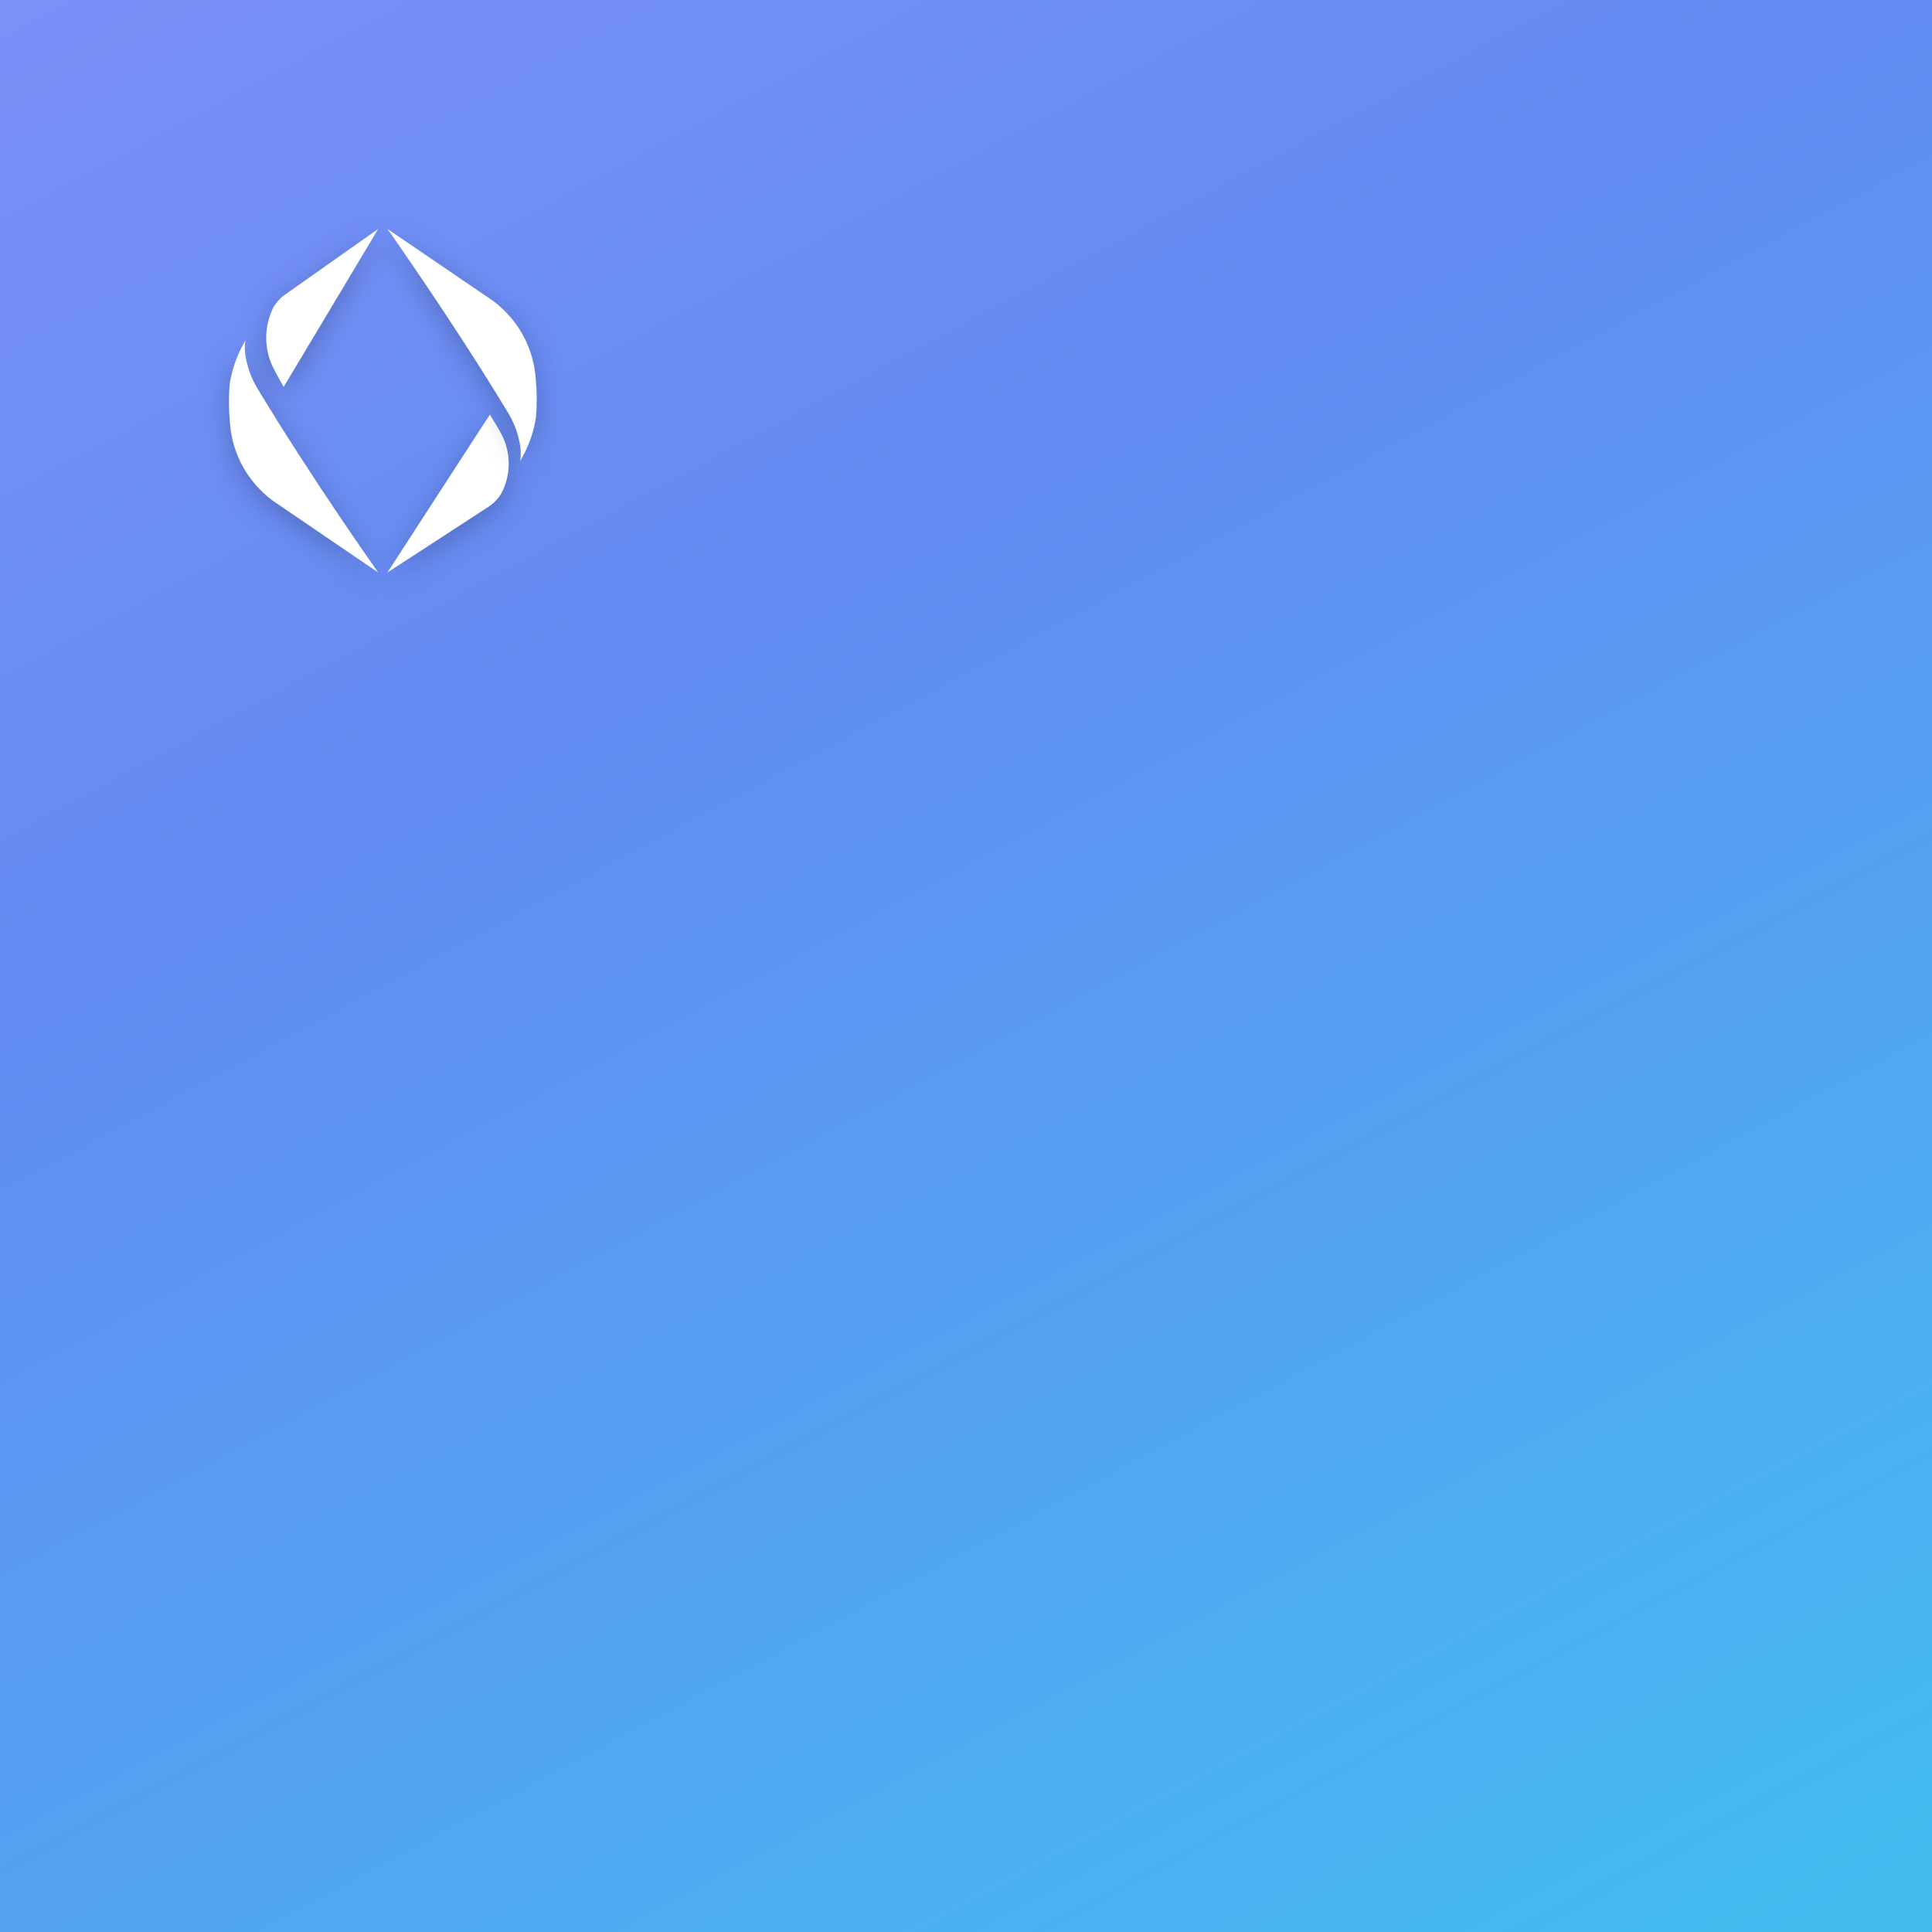
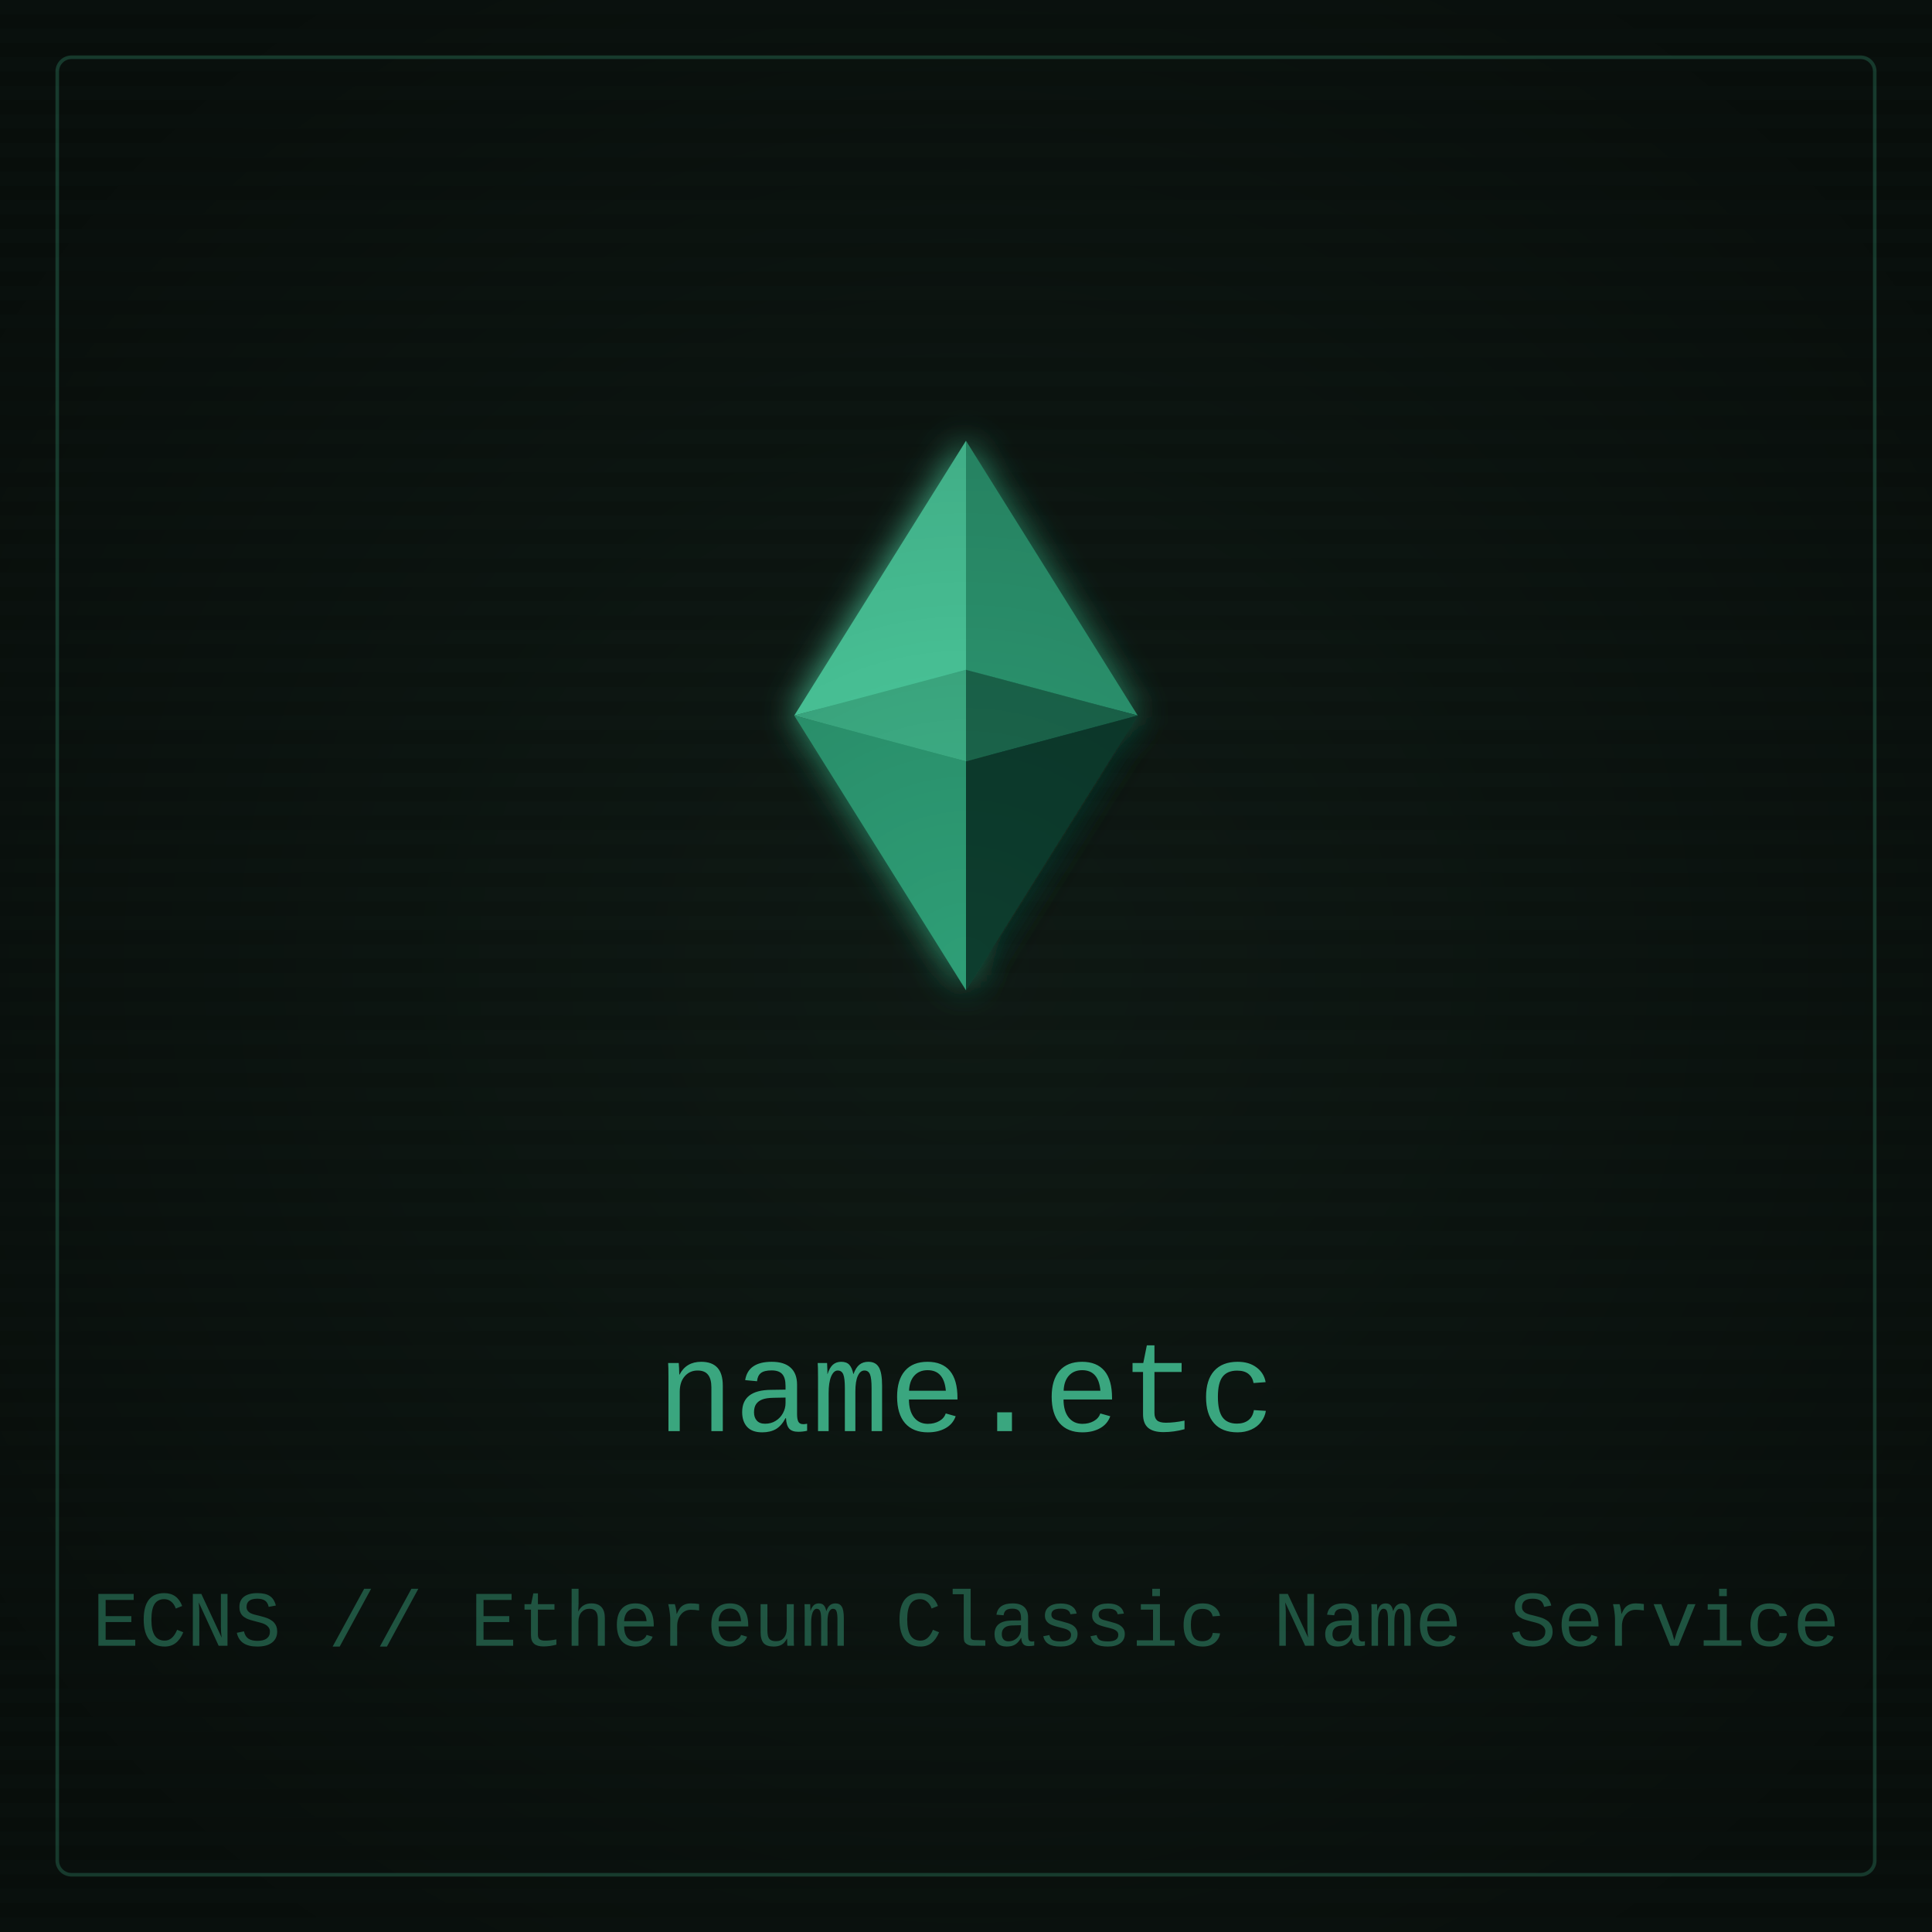
<svg xmlns="http://www.w3.org/2000/svg" width="270" height="270" viewBox="0 0 270 270" fill="none">
-   <rect width="270" height="270" fill="url(#paint0_linear)" />
-   <defs>
-     <filter id="dropShadow" color-interpolation-filters="sRGB" filterUnits="userSpaceOnUse" height="270" width="270">
-       <feDropShadow dx="0" dy="1" stdDeviation="2" flood-opacity="0.225" width="200%" height="200%" />
-     </filter>
-   </defs>
-   <path d="M38.04 51.087C38.501 52.084 39.644 54.054 39.644 54.054L52.848 32L39.961 41.092C39.193 41.61 38.563 42.31 38.126 43.132C37.539 44.372 37.227 45.726 37.212 47.1C37.197 48.474 37.48 49.835 38.04 51.087Z" fill="white" filter="url(#dropShadow)" />
-   <path d="M32.152 59.167C32.302 61.277 32.912 63.331 33.941 65.192C34.969 67.053 36.392 68.677 38.115 69.957L52.849 80C52.849 80 43.63 67.013 35.855 54.09C35.068 52.725 34.538 51.232 34.293 49.684C34.184 48.982 34.184 48.269 34.293 47.568C34.09 47.935 33.696 48.687 33.696 48.687C32.908 50.259 32.371 51.939 32.104 53.67C31.951 55.5 31.967 57.34 32.152 59.167Z" fill="white" filter="url(#dropShadow)" />
-   <path d="M70.193 60.913C69.693 59.916 68.456 57.946 68.456 57.946L54.151 80L68.112 70.914C68.944 70.396 69.626 69.696 70.099 68.874C70.736 67.633 71.074 66.278 71.09 64.903C71.106 63.528 70.8 62.166 70.193 60.913Z" fill="white" filter="url(#dropShadow)" />
-   <path d="M74.851 52.833C74.701 50.723 74.091 48.669 73.062 46.808C72.034 44.947 70.611 43.323 68.888 42.043L54.151 32C54.151 32 63.365 44.987 71.148 57.91C71.933 59.276 72.46 60.768 72.704 62.316C72.813 63.018 72.813 63.731 72.704 64.432C72.907 64.065 73.301 63.313 73.301 63.313C74.089 61.741 74.626 60.061 74.893 58.33C75.049 56.5 75.034 54.66 74.851 52.833Z" fill="white" filter="url(#dropShadow)" />
  <defs>
    <style>
-         text {
-           font-family: Satoshi, Noto Color Emoji, Apple Color Emoji, sans-serif;
-           font-style: normal;
-           font-variant-numeric: tabular-nums;
-           font-weight: bold;
-           font-variant-ligatures: none;
-           font-family: 'Satoshi', sans-serif;
-           font-feature-settings: "ss01" on, "ss03" on;
-           -moz-font-feature-settings: "ss01" on, "ss03" on;
-           line-height: 34px;
-         }
-       </style>
-     <linearGradient id="paint0_linear" x1="190.5" y1="302" x2="-64" y2="-172.5" gradientUnits="userSpaceOnUse">
-       <stop stop-color="#44BCF0" />
-       <stop offset="0.428" stop-color="#628BF3" />
-       <stop offset="1" stop-color="#A099FF" />
-     </linearGradient>
-     <linearGradient id="paint1_linear" x1="0" y1="0" x2="269.553" y2="285.527" gradientUnits="userSpaceOnUse">
-       <stop stop-color="#EB9E9E" />
-       <stop offset="1" stop-color="#992222" />
-     </linearGradient>
+       text {
+         font-family: 'IBM 3270', 'IBM 3270 Narrow', 'Courier New', monospace;
+         font-style: normal;
+         font-variant-numeric: tabular-nums;
+         font-weight: normal;
+         font-variant-ligatures: none;
+         line-height: 34px;
+       }
+     </style>
+     <pattern id="scanlines" x="0" y="0" width="270" height="4" patternUnits="userSpaceOnUse">
+       <rect x="0" y="0" width="270" height="2" fill="rgba(0,0,0,0)" />
+       <rect x="0" y="2" width="270" height="2" fill="rgba(0,0,0,0.08)" />
+     </pattern>
+     <filter id="glow">
+       <feGaussianBlur stdDeviation="3" result="blur" />
+       <feMerge>
+         <feMergeNode in="blur" />
+         <feMergeNode in="SourceGraphic" />
+       </feMerge>
+     </filter>
+     <radialGradient id="vignette" cx="50%" cy="50%" r="60%" fx="50%" fy="50%">
+       <stop offset="0%" stop-color="rgba(0,0,0,0)" />
+       <stop offset="100%" stop-color="rgba(0,0,0,0.4)" />
+     </radialGradient>
  </defs>
+   <rect width="270" height="270" fill="#0F1A15" />
+   <rect width="270" height="270" fill="url(#scanlines)" />
+   <g transform="translate(103, 60) scale(0.8)" filter="url(#glow)">
+     <path d="M40 2 L10 50 L40 42 Z" fill="#4FD4A4" />
+     <path d="M40 42 L10 50 L40 58 Z" fill="#3FB68B" />
+     <path d="M40 58 L10 50 L40 98 Z" fill="#2E9E76" />
+     <path d="M40 2 L70 50 L40 42 Z" fill="#2E9E76" />
+     <path d="M40 42 L70 50 L40 58 Z" fill="#1A6B50" />
+     <path d="M40 58 L70 50 L40 98 Z" fill="#0D3D2E" />
+     <path d="M40 2 L40 42 L10 50 Z" fill="#4FD4A4" opacity="0.15" />
+     <path d="M40 98 L40 58 L70 50 Z" fill="#0D3D2E" opacity="0.3" />
+   </g>
+   <rect width="270" height="270" fill="url(#vignette)" />
+   <rect x="8" y="8" width="254" height="254" rx="2" ry="2" fill="none" stroke="#3FB68B" stroke-width="0.5" opacity="0.25" />
+   <text x="135" y="200" text-anchor="middle" fill="#3FB68B" font-size="18" opacity="0.9">
+     name.etc
+   </text>
+   <text x="135" y="230" text-anchor="middle" fill="#3FB68B" font-size="11" opacity="0.4">
+     ECNS // Ethereum Classic Name Service
+   </text>
</svg>
